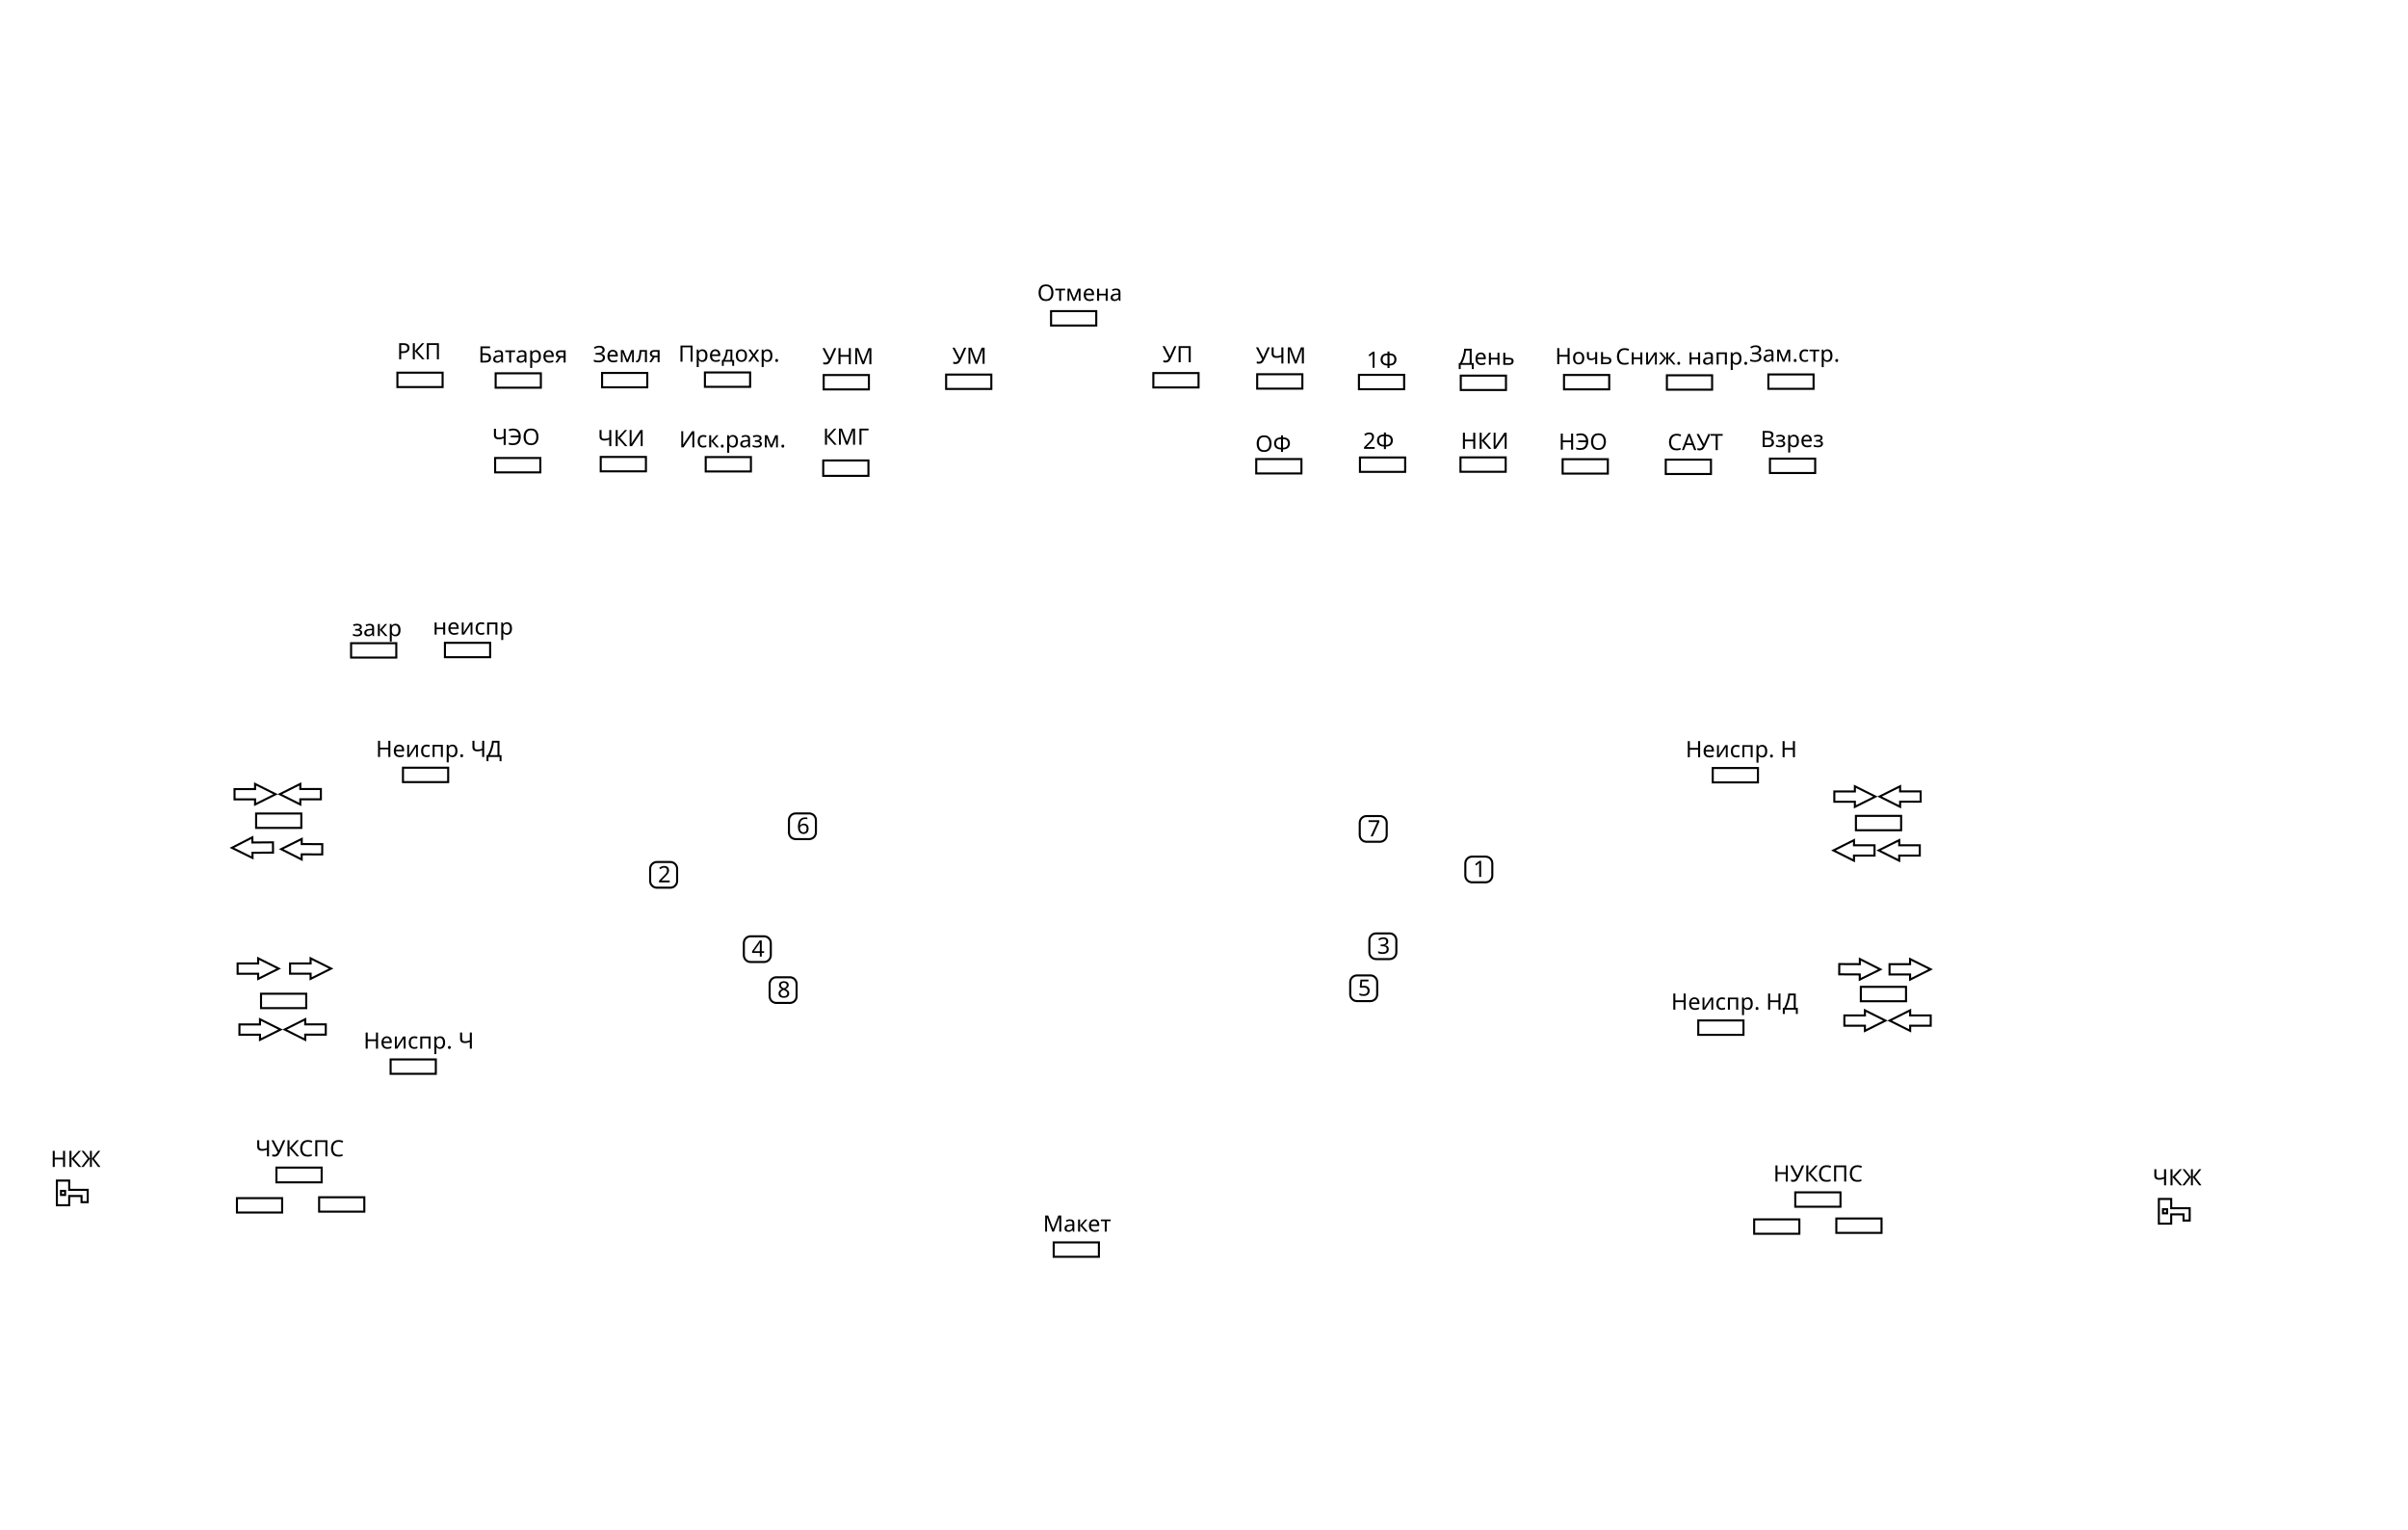
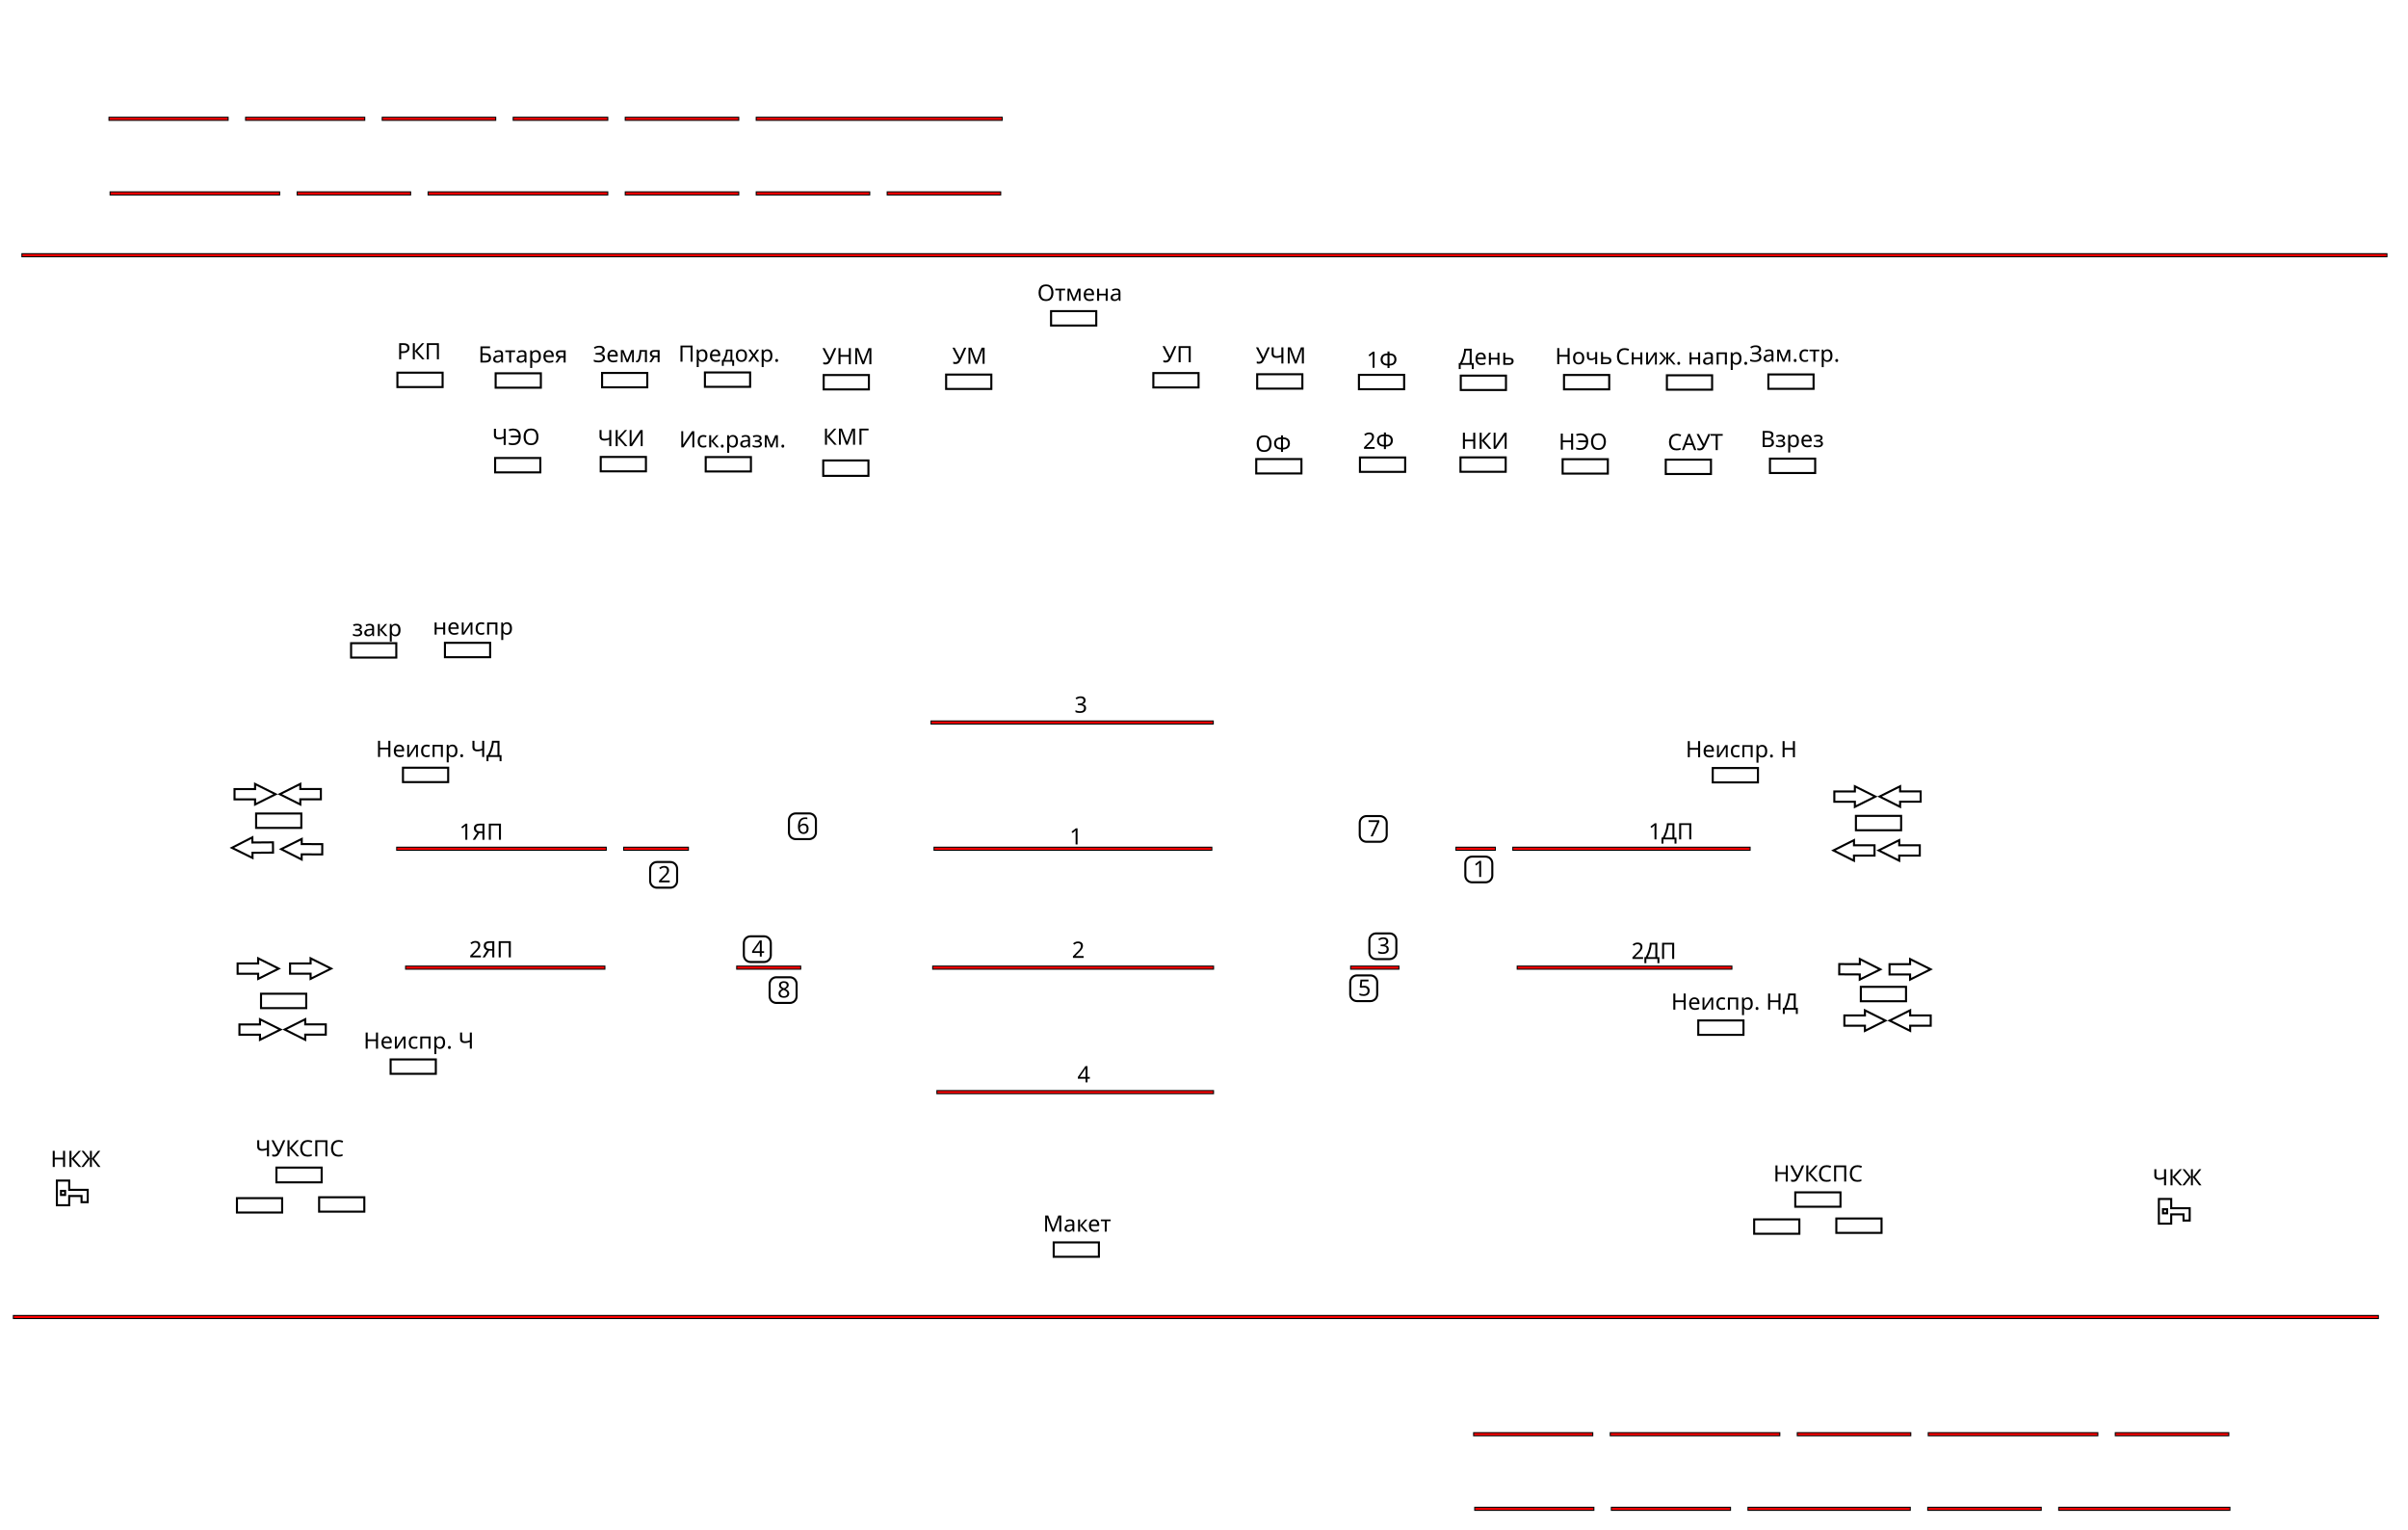
<svg xmlns="http://www.w3.org/2000/svg" font-family="Segoe UI" viewBox="0 0 2344.167 1488.388">
  <g class="main-panel" fill-opacity="0" data-first-color="0">
    <g data-object-hint="Shape=Rectangle,DrawBorder=True" data-object-type="StandardLibrary.Lamp" data-state="-1" data-object-id="64584">
      <rect class="fill-indicator" x="586.121" y="362.94" width="44" height="14" fill="rgba(255,255,255,0)" stroke="#000" stroke-width="2" />
      <text x="577.191" y="352.456" font-size="22" text-anchor="start" fill="#000" fill-opacity="1" stroke-width="0">Земля</text>
    </g>
    <g data-object-hint="Shape=Rectangle,DrawBorder=True" data-object-type="StandardLibrary.Lamp" data-state="-1" data-object-id="64588">
      <rect class="fill-indicator" x="686.232" y="362.473" width="44" height="14" fill="rgba(255,255,255,0)" stroke="#000" stroke-width="2" />
      <text x="660.302" y="351.989" font-size="22" text-anchor="start" fill="#000" fill-opacity="1" stroke-width="0">Предохр.</text>
    </g>
    <g data-object-hint="Shape=Rectangle,DrawBorder=True" data-object-type="StandardLibrary.Lamp" data-state="-1" data-object-id="64611">
      <rect class="fill-indicator" x="1023.2" y="302.805" width="44" height="14" fill="rgba(255,255,255,0)" stroke="#000" stroke-width="2" />
      <text x="1009.699" y="292.749" font-size="22" text-anchor="start" fill="#000" fill-opacity="1" stroke-width="0">Отмена</text>
    </g>
    <g data-object-hint="Shape=Rectangle,DrawBorder=True" data-object-type="StandardLibrary.Lamp" data-state="-1" data-object-id="64614">
      <rect class="fill-indicator" x="386.871" y="362.695" width="44" height="14" fill="rgba(255,255,255,0)" stroke="#000" stroke-width="2" />
      <text x="386.441" y="349.711" font-size="22" text-anchor="start" fill="#000" fill-opacity="1" stroke-width="0">РКП</text>
    </g>
    <g data-object-hint="Shape=Rectangle,DrawBorder=True" data-object-type="StandardLibrary.Lamp" data-state="-1" data-object-id="64586">
      <rect class="fill-indicator" x="687.01" y="444.84" width="44" height="14" fill="rgba(255,255,255,0)" stroke="#000" stroke-width="2" />
      <text x="661.08" y="435.356" font-size="22" text-anchor="start" fill="#000" fill-opacity="1" stroke-width="0">Иск.разм.</text>
    </g>
    <g data-object-hint="Shape=Rectangle,DrawBorder=True" data-object-type="StandardLibrary.Lamp" data-state="-1" data-object-id="64589">
      <rect class="fill-indicator" x="482.51" y="363.306" width="44" height="14" fill="rgba(255,255,255,0)" stroke="#000" stroke-width="2" />
      <text x="465.58" y="352.822" font-size="22" text-anchor="start" fill="#000" fill-opacity="1" stroke-width="0">Батарея</text>
    </g>
    <g data-object-hint="Shape=Rectangle,DrawBorder=True" data-object-type="StandardLibrary.Lamp" data-state="-1" data-object-id="64585">
      <rect class="fill-indicator" x="1721.495" y="364.406" width="44" height="14" fill="rgba(255,255,255,0)" stroke="#000" stroke-width="2" />
      <text x="1702.946" y="352.018" font-size="22" text-anchor="start" fill="#000" fill-opacity="1" stroke-width="0">Зам.стр.</text>
    </g>
    <g data-object-hint="Shape=Rectangle,DrawBorder=True" data-object-type="StandardLibrary.Lamp" data-state="-1" data-object-id="64581">
      <rect class="fill-indicator" x="1723.05" y="446.345" width="44" height="14" fill="rgba(255,255,255,0)" stroke="#000" stroke-width="2" />
      <text x="1713.834" y="435.099" font-size="22" text-anchor="start" fill="#000" fill-opacity="1" stroke-width="0">Взрез</text>
    </g>
    <g data-object-hint="Shape=Rectangle,DrawBorder=True" data-object-type="StandardLibrary.Lamp" data-state="-1" data-object-id="64610">
      <rect class="fill-indicator" x="1521.217" y="446.906" width="44" height="14" fill="rgba(255,255,255,0)" stroke="#000" stroke-width="2" />
      <text x="1517.275" y="437.672" font-size="22" text-anchor="start" fill="#000" fill-opacity="1" stroke-width="0">НЭО</text>
    </g>
    <g data-object-hint="Shape=Rectangle,DrawBorder=True" data-object-type="StandardLibrary.Lamp" data-state="-1" data-object-id="64606">
      <rect class="fill-indicator" x="1421.772" y="445.134" width="44" height="14" fill="rgba(255,255,255,0)" stroke="#000" stroke-width="2" />
      <text x="1422.009" y="436.817" font-size="22" text-anchor="start" fill="#000" fill-opacity="1" stroke-width="0">НКИ</text>
    </g>
    <g data-object-hint="Shape=Rectangle,DrawBorder=True" data-object-type="StandardLibrary.Lamp" data-state="-1" data-object-id="64582">
      <rect class="fill-indicator" x="1422.05" y="365.562" width="44" height="14" fill="rgba(255,255,255,0)" stroke="#000" stroke-width="2" />
      <text x="1419.953" y="355.078" font-size="22" text-anchor="start" fill="#000" fill-opacity="1" stroke-width="0">День</text>
    </g>
    <g data-object-hint="Shape=Rectangle,DrawBorder=True" data-object-type="StandardLibrary.Lamp" data-state="-1" data-object-id="64607">
      <rect class="fill-indicator" x="1522.55" y="364.929" width="44" height="14" fill="rgba(255,255,255,0)" stroke="#000" stroke-width="2" />
      <text x="1513.842" y="354.445" font-size="22" text-anchor="start" fill="#000" fill-opacity="1" stroke-width="0">Ночь</text>
    </g>
    <g data-object-hint="Shape=Rectangle,DrawBorder=True" data-object-type="StandardLibrary.Lamp" data-state="-1" data-object-id="64583">
      <rect class="fill-indicator" x="1622.717" y="365.24" width="44" height="14" fill="rgba(255,255,255,0)" stroke="#000" stroke-width="2" />
      <text x="1572.731" y="354.756" font-size="22" text-anchor="start" fill="#000" fill-opacity="1" stroke-width="0">Сниж. напр.</text>
    </g>
    <g data-object-hint="Shape=Rectangle,DrawBorder=True" data-object-type="StandardLibrary.Lamp" data-state="-1" data-object-id="64554">
      <rect class="fill-indicator" x="1322.911" y="364.795" width="44" height="14" fill="rgba(255,255,255,0)" stroke="#000" stroke-width="2" />
      <text x="1330.291" y="357.954" font-size="22" text-anchor="start" fill="#000" fill-opacity="1" stroke-width="0">1Ф</text>
    </g>
    <g data-object-hint="Shape=Rectangle,DrawBorder=True" data-object-type="StandardLibrary.Lamp" data-state="-1" data-object-id="64567">
      <rect class="fill-indicator" x="1323.911" y="445.217" width="44" height="14" fill="rgba(255,255,255,0)" stroke="#000" stroke-width="2" />
      <text x="1326.791" y="436.829" font-size="22" text-anchor="start" fill="#000" fill-opacity="1" stroke-width="0">2Ф</text>
    </g>
    <g data-object-hint="Shape=Rectangle,DrawBorder=True" data-object-type="StandardLibrary.Lamp" data-state="-1" data-object-id="64616">
      <rect class="fill-indicator" x="921.05" y="364.54" width="44" height="14" fill="rgba(255,255,255,0)" stroke="#000" stroke-width="2" />
      <text x="926.954" y="354.056" font-size="22" text-anchor="start" fill="#000" fill-opacity="1" stroke-width="0">УМ</text>
    </g>
    <g data-object-hint="Shape=Rectangle,DrawBorder=True" data-object-type="StandardLibrary.Lamp" data-state="-1" data-object-id="64618">
      <rect class="fill-indicator" x="1122.772" y="363.073" width="44" height="14" fill="rgba(255,255,255,0)" stroke="#000" stroke-width="2" />
      <text x="1131.509" y="352.589" font-size="22" text-anchor="start" fill="#000" fill-opacity="1" stroke-width="0">УП</text>
    </g>
    <g data-object-hint="Shape=Rectangle,DrawBorder=True" data-object-type="StandardLibrary.Lamp" data-state="-1" data-object-id="64635">
      <rect class="fill-indicator" x="482.01" y="445.729" width="44" height="14" fill="rgba(255,255,255,0)" stroke="#000" stroke-width="2" />
      <text x="479.08" y="432.995" font-size="22" text-anchor="start" fill="#000" fill-opacity="1" stroke-width="0">ЧЭО</text>
    </g>
    <g data-object-hint="Shape=Rectangle,DrawBorder=True" data-object-type="StandardLibrary.Lamp" data-state="-1" data-object-id="64632">
      <rect class="fill-indicator" x="584.805" y="444.706" width="44" height="14" fill="rgba(255,255,255,0)" stroke="#000" stroke-width="2" />
      <text x="581.875" y="434.222" font-size="22" text-anchor="start" fill="#000" fill-opacity="1" stroke-width="0">ЧКИ</text>
    </g>
    <g data-object-hint="Shape=Rectangle,DrawBorder=True" data-object-type="StandardLibrary.Lamp" data-state="-1" data-object-id="64615">
      <rect class="fill-indicator" x="1621.606" y="447.306" width="44" height="14" fill="rgba(255,255,255,0)" stroke="#000" stroke-width="2" />
      <text x="1623.398" y="438.072" font-size="22" text-anchor="start" fill="#000" fill-opacity="1" stroke-width="0">САУТ</text>
    </g>
    <g data-object-hint="Shape=Rectangle,DrawBorder=True" data-object-type="StandardLibrary.Lamp" data-state="-1" data-object-id="64612">
      <rect class="fill-indicator" x="1222.939" y="446.773" width="44" height="14" fill="rgba(255,255,255,0)" stroke="#000" stroke-width="2" />
      <text x="1222.009" y="439.622" font-size="22" text-anchor="start" fill="#000" fill-opacity="1" stroke-width="0">ОФ</text>
    </g>
    <g data-object-hint="Shape=Rectangle,DrawBorder=True" data-object-type="StandardLibrary.Lamp" data-state="-1" data-object-id="64617">
      <rect class="fill-indicator" x="801.851" y="364.984" width="44" height="14" fill="rgba(255,255,255,0)" stroke="#000" stroke-width="2" />
      <text x="800.421" y="354.5" font-size="22" text-anchor="start" fill="#000" fill-opacity="1" stroke-width="0">УНМ</text>
    </g>
    <g data-object-hint="Shape=Rectangle,DrawBorder=True" data-object-type="StandardLibrary.Lamp" data-state="-1" data-object-id="72220">
      <rect class="fill-indicator" x="801.406" y="448.108" width="44" height="15" fill="rgba(255,255,255,0)" stroke="#000" stroke-width="2" />
      <text x="800.976" y="432.811" font-size="22" text-anchor="start" fill="#000" fill-opacity="1" stroke-width="0">КМГ</text>
    </g>
+     <g data-object-type="StandardLibrary.RailUnitEx" data-state="-1" data-object-id="64559">
+       <g stroke="#000" stroke-width="0">
+         <line x1="385.667" y1="826" x2="590.667" y2="826" stroke="#000" stroke-width="4" />
+         <line x1="386.667" y1="826" x2="589.667" y2="826" stroke="red" stroke-width="2" />
+       </g>
+       <text x="447.1" y="817.294" font-size="22" text-anchor="start" fill="#000" fill-opacity="1" stroke-width="0">1ЯП</text>
+     </g>
+     <g data-object-type="StandardLibrary.RailUnitEx" data-state="-1" data-object-id="64572">
+       <g stroke="#000" stroke-width="0">
+         <line x1="394.355" y1="941.722" x2="589.355" y2="941.722" stroke="#000" stroke-width="4" />
+         <line x1="395.355" y1="941.722" x2="588.355" y2="941.722" stroke="red" stroke-width="2" />
+       </g>
+       <text x="456.698" y="931.702" font-size="22" text-anchor="start" fill="#000" fill-opacity="1" stroke-width="0">2ЯП</text>
+     </g>
    <g data-object-hint="Shape=RoundRectangle,DrawBorder=True" data-object-type="StandardLibrary.Lamp" data-state="-1" data-object-id="64560">
      <rect class="fill-indicator" x="632.917" y="838.929" width="26.25" height="25" rx="6.562" ry="6.562" fill="rgba(255,255,255,0)" stroke="#000" stroke-width="2" />
      <text x="640.487" y="858.695" font-size="22" text-anchor="start" fill="#000" fill-opacity="1" stroke-width="0">2</text>
    </g>
    <g data-object-hint="Shape=RoundRectangle,DrawBorder=True" data-object-type="StandardLibrary.Lamp" data-state="-1" data-object-id="64560">
      <rect class="fill-indicator" x="724.124" y="911.226" width="26.25" height="25" rx="6.562" ry="6.562" fill="rgba(255,255,255,0)" stroke="#000" stroke-width="2" />
      <text x="731.694" y="930.992" font-size="22" text-anchor="start" fill="#000" fill-opacity="1" stroke-width="0">4</text>
    </g>
+     <g data-object-type="StandardLibrary.RailUnitEx" data-state="-1" data-object-id="64575">
+       <g stroke="#000" stroke-width="0">
+         <line x1="905.848" y1="703.141" x2="1181.6" y2="703.141" stroke="#000" stroke-width="4" />
+         <line x1="906.848" y1="703.141" x2="1180.6" y2="703.141" stroke="red" stroke-width="2" />
+       </g>
+       <text x="1045.961" y="693.621" font-size="22" text-anchor="start" fill="#000" fill-opacity="1" stroke-width="0">3</text>
+     </g>
+     <g data-object-type="StandardLibrary.RailUnitEx" data-state="-1" data-object-id="64553">
+       <g stroke="#000" stroke-width="0">
+         <line x1="908.778" y1="826" x2="1180.199" y2="826" stroke="#000" stroke-width="4" />
+         <line x1="909.778" y1="826" x2="1179.199" y2="826" stroke="red" stroke-width="2" />
+       </g>
+       <text x="1041.169" y="821.837" font-size="22" text-anchor="start" fill="#000" fill-opacity="1" stroke-width="0">1</text>
+     </g>
+     <g data-object-type="StandardLibrary.RailUnitEx" data-state="-1" data-object-id="64566">
+       <g stroke="#000" stroke-width="0">
+         <line x1="907.466" y1="941.722" x2="1181.887" y2="941.722" stroke="#000" stroke-width="4" />
+         <line x1="908.466" y1="941.722" x2="1180.887" y2="941.722" stroke="red" stroke-width="2" />
+       </g>
+       <text x="1043.429" y="932.202" font-size="22" text-anchor="start" fill="#000" fill-opacity="1" stroke-width="0">2</text>
+     </g>
+     <g data-object-type="StandardLibrary.RailUnitEx" data-state="-1" data-object-id="64576">
+       <g stroke="#000" stroke-width="0">
+         <line x1="911.565" y1="1062.876" x2="1181.851" y2="1062.876" stroke="#000" stroke-width="4" />
+         <line x1="912.565" y1="1062.876" x2="1180.851" y2="1062.876" stroke="red" stroke-width="2" />
+       </g>
+       <text x="1048.814" y="1053.356" font-size="22" text-anchor="start" fill="#000" fill-opacity="1" stroke-width="0">4</text>
+     </g>
    <g data-object-hint="Shape=RoundRectangle,DrawBorder=True" data-object-type="StandardLibrary.Lamp" data-state="-1" data-object-id="64578">
      <rect class="fill-indicator" x="768.028" y="791.636" width="26.25" height="25" rx="6.562" ry="6.562" fill="rgba(255,255,255,0)" stroke="#000" stroke-width="2" />
      <text x="775.598" y="811.402" font-size="22" text-anchor="start" fill="#000" fill-opacity="1" stroke-width="0">6</text>
    </g>
    <g data-object-hint="Shape=RoundRectangle,DrawBorder=True" data-object-type="StandardLibrary.Lamp" data-state="-1" data-object-id="64580">
      <rect class="fill-indicator" x="749.235" y="951.077" width="26.25" height="25" rx="6.562" ry="6.562" fill="rgba(255,255,255,0)" stroke="#000" stroke-width="2" />
      <text x="756.805" y="970.843" font-size="22" text-anchor="start" fill="#000" fill-opacity="1" stroke-width="0">8</text>
    </g>
+     <g data-object-type="StandardLibrary.RailUnitEx" data-state="-1" data-object-id="64548">
+       <g stroke="#000" stroke-width="0">
+         <line x1="1472.221" y1="826" x2="1704.221" y2="826" stroke="#000" stroke-width="4" />
+         <line x1="1473.221" y1="826" x2="1703.221" y2="826" stroke="red" stroke-width="2" />
+       </g>
+       <text x="1604.725" y="816.89" font-size="22" text-anchor="start" fill="#000" fill-opacity="1" stroke-width="0">1ДП</text>
+     </g>
+     <g data-object-type="StandardLibrary.RailUnitEx" data-state="-1" data-object-id="64561">
+       <g stroke="#000" stroke-width="0">
+         <line x1="1476.481" y1="941.722" x2="1686.481" y2="941.722" stroke="#000" stroke-width="4" />
+         <line x1="1477.481" y1="941.722" x2="1685.481" y2="941.722" stroke="red" stroke-width="2" />
+       </g>
+       <text x="1588.096" y="933.217" font-size="22" text-anchor="start" fill="#000" fill-opacity="1" stroke-width="0">2ДП</text>
+     </g>
    <g data-object-hint="Shape=RoundRectangle,DrawBorder=True" data-object-type="StandardLibrary.Lamp" data-state="-1" data-object-id="64579">
      <rect class="fill-indicator" x="1323.706" y="794.222" width="26.25" height="25" rx="6.562" ry="6.562" fill="rgba(255,255,255,0)" stroke="#000" stroke-width="2" />
      <text x="1331.276" y="813.988" font-size="22" text-anchor="start" fill="#000" fill-opacity="1" stroke-width="0">7</text>
    </g>
    <g data-object-hint="Shape=RoundRectangle,DrawBorder=True" data-object-type="StandardLibrary.Lamp" data-state="-1" data-object-id="64547">
      <rect class="fill-indicator" x="1333.073" y="908.393" width="26.25" height="25" rx="6.562" ry="6.562" fill="rgba(255,255,255,0)" stroke="#000" stroke-width="2" />
      <text x="1340.643" y="928.159" font-size="22" text-anchor="start" fill="#000" fill-opacity="1" stroke-width="0">3</text>
    </g>
    <g data-object-hint="Shape=RoundRectangle,DrawBorder=True" data-object-type="StandardLibrary.Lamp" data-state="-1" data-object-id="64547">
      <rect class="fill-indicator" x="1426.492" y="833.679" width="26.25" height="25" rx="6.562" ry="6.562" fill="rgba(255,255,255,0)" stroke="#000" stroke-width="2" />
      <text x="1434.062" y="853.445" font-size="22" text-anchor="start" fill="#000" fill-opacity="1" stroke-width="0">1</text>
    </g>
    <g data-object-hint="Shape=RoundRectangle,DrawBorder=True" data-object-type="StandardLibrary.Lamp" data-state="-1" data-object-id="64577">
      <rect class="fill-indicator" x="1314.43" y="949.279" width="26.25" height="25" rx="6.562" ry="6.562" fill="rgba(255,255,255,0)" stroke="#000" stroke-width="2" />
      <text x="1322" y="969.045" font-size="22" text-anchor="start" fill="#000" fill-opacity="1" stroke-width="0">5</text>
    </g>
    <g data-object-hint="Shape=ArrowLeft,DrawBorder=True" data-object-type="StandardLibrary.Lamp" data-state="-1" data-object-id="64550">
      <polygon class="fill-indicator" fill="rgba(255,255,255,0)" stroke="#000" stroke-width="2" points="272.358,772.914 292.358,762.914 292.358,767.914 312.358,767.914 312.358,777.914 292.358,777.914 292.358,782.914" />
    </g>
    <g data-object-hint="Shape=ArrowRight,DrawBorder=True" data-object-type="StandardLibrary.Lamp" data-state="-1" data-object-id="64557">
      <polygon class="fill-indicator" fill="rgba(255,255,255,0)" stroke="#000" stroke-width="2" points="268.313,772.941 248.313,762.941 248.313,767.941 228.313,767.941 228.313,777.941 248.313,777.941 248.313,782.941" />
    </g>
    <g data-object-hint="Shape=Rectangle,DrawBorder=True" data-object-type="StandardLibrary.Lamp" data-state="-1" data-object-id="64555">
      <rect class="fill-indicator" x="249.333" y="791.719" width="44" height="14" fill="rgba(255,255,255,0)" stroke="#000" stroke-width="2" />
    </g>
    <g data-object-hint="Shape=ArrowLeft,DrawBorder=True" data-object-type="StandardLibrary.Lamp" data-state="-1" data-object-id="64623">
      <polygon class="fill-indicator" transform="rotate(-179.7281 1810.495,943.332)" fill="rgba(255,255,255,0)" stroke="#000" stroke-width="2" points="1790.495,943.332 1810.495,933.332 1810.495,938.332 1830.495,938.332 1830.495,948.332 1810.495,948.332 1810.495,953.332" />
    </g>
    <g data-object-hint="Shape=ArrowRight,DrawBorder=True" data-object-type="StandardLibrary.Lamp" data-state="-1" data-object-id="64626">
      <polygon class="fill-indicator" transform="rotate(-.0628055 1859.449,943.359)" fill="rgba(255,255,255,0)" stroke="#000" stroke-width="2" points="1879.449,943.359 1859.449,933.359 1859.449,938.359 1839.449,938.359 1839.449,948.359 1859.449,948.359 1859.449,953.359" />
    </g>
    <g data-object-hint="Shape=ArrowLeft,DrawBorder=True" data-object-type="StandardLibrary.Lamp" data-state="-1" data-object-id="64563">
      <polygon class="fill-indicator" fill="rgba(255,255,255,0)" stroke="#000" stroke-width="2" points="277.137,1001.947 297.137,991.947 297.137,996.947 317.137,996.947 317.137,1006.947 297.137,1006.947 297.137,1011.947" />
    </g>
    <g data-object-hint="Shape=ArrowRight,DrawBorder=True" data-object-type="StandardLibrary.Lamp" data-state="-1" data-object-id="64570">
      <polygon class="fill-indicator" fill="rgba(255,255,255,0)" stroke="#000" stroke-width="2" points="273.092,1001.975 253.092,991.975 253.092,996.975 233.092,996.975 233.092,1006.975 253.092,1006.975 253.092,1011.975" />
    </g>
    <g data-object-hint="Shape=Rectangle,DrawBorder=True" data-object-type="StandardLibrary.Lamp" data-state="-1" data-object-id="64568">
      <rect class="fill-indicator" x="254.113" y="967.116" width="44" height="14" fill="rgba(255,255,255,0)" stroke="#000" stroke-width="2" />
    </g>
    <g data-object-hint="Shape=ArrowLeft,DrawBorder=True" data-object-type="StandardLibrary.Lamp" data-state="-1" data-object-id="64622">
      <polygon class="fill-indicator" transform="rotate(-180 302.3647,942.638)" fill="rgba(255,255,255,0)" stroke="#000" stroke-width="2" points="282.365,942.638 302.365,932.638 302.365,937.638 322.365,937.638 322.365,947.638 302.365,947.638 302.365,952.638" />
    </g>
    <g data-object-hint="Shape=ArrowRight,DrawBorder=True" data-object-type="StandardLibrary.Lamp" data-state="-1" data-object-id="64625">
      <polygon class="fill-indicator" fill="rgba(255,255,255,0)" stroke="#000" stroke-width="2" points="271.319,942.666 251.319,932.666 251.319,937.666 231.319,937.666 231.319,947.666 251.319,947.666 251.319,952.666" />
    </g>
    <g data-object-hint="Shape=ArrowLeft,DrawBorder=True" data-object-type="StandardLibrary.Lamp" data-state="-1" data-object-id="64551">
      <polygon class="fill-indicator" fill="rgba(255,255,255,0)" stroke="#000" stroke-width="2" points="1829.746,775.209 1849.746,765.209 1849.746,770.209 1869.746,770.209 1869.746,780.209 1849.746,780.209 1849.746,785.209" />
    </g>
    <g data-object-hint="Shape=ArrowRight,DrawBorder=True" data-object-type="StandardLibrary.Lamp" data-state="-1" data-object-id="64556">
      <polygon class="fill-indicator" fill="rgba(255,255,255,0)" stroke="#000" stroke-width="2" points="1825.701,775.236 1805.701,765.236 1805.701,770.236 1785.701,770.236 1785.701,780.236 1805.701,780.236 1805.701,785.236" />
    </g>
    <g data-object-hint="Shape=Rectangle,DrawBorder=True" data-object-type="StandardLibrary.Lamp" data-state="-1" data-object-id="64549">
      <rect class="fill-indicator" x="1806.722" y="794.013" width="44" height="14" fill="rgba(255,255,255,0)" stroke="#000" stroke-width="2" />
    </g>
    <g data-object-hint="Shape=ArrowLeft,DrawBorder=True" data-object-type="StandardLibrary.Lamp" data-state="-1" data-object-id="64599">
      <polygon class="fill-indicator" fill="rgba(255,255,255,0)" stroke="#000" stroke-width="2" points="1828.883,827.627 1848.883,817.627 1848.883,822.627 1868.883,822.627 1868.883,832.627 1848.883,832.627 1848.883,837.627" />
    </g>
    <g data-object-hint="Shape=ArrowRight,DrawBorder=True" data-object-type="StandardLibrary.Lamp" data-state="-1" data-object-id="64596">
      <polygon class="fill-indicator" transform="rotate(-180 1804.837,827.654)" fill="rgba(255,255,255,0)" stroke="#000" stroke-width="2" points="1824.837,827.654 1804.837,817.654 1804.837,822.654 1784.837,822.654 1784.837,832.654 1804.837,832.654 1804.837,837.654" />
    </g>
    <g data-object-hint="Shape=ArrowLeft,DrawBorder=True" data-object-type="StandardLibrary.Lamp" data-state="-1" data-object-id="64564">
      <polygon class="fill-indicator" fill="rgba(255,255,255,0)" stroke="#000" stroke-width="2" points="1839.526,993.242 1859.526,983.242 1859.526,988.242 1879.526,988.242 1879.526,998.242 1859.526,998.242 1859.526,1003.242" />
    </g>
    <g data-object-hint="Shape=ArrowRight,DrawBorder=True" data-object-type="StandardLibrary.Lamp" data-state="-1" data-object-id="64569">
      <polygon class="fill-indicator" fill="rgba(255,255,255,0)" stroke="#000" stroke-width="2" points="1835.48,993.269 1815.48,983.269 1815.48,988.269 1795.48,988.269 1795.48,998.269 1815.48,998.269 1815.48,1003.269" />
    </g>
    <g data-object-hint="Shape=Rectangle,DrawBorder=True" data-object-type="StandardLibrary.Lamp" data-state="-1" data-object-id="64562">
      <rect class="fill-indicator" x="1811.501" y="960.41" width="44" height="14" fill="rgba(255,255,255,0)" stroke="#000" stroke-width="2" />
    </g>
    <g data-object-hint="Shape=ArrowLeft,DrawBorder=True" data-object-type="StandardLibrary.Lamp" data-state="-1" data-object-id="64600">
      <polygon class="fill-indicator" transform="rotate(-.459099 245.7529,824.933)" fill="rgba(255,255,255,0)" stroke="#000" stroke-width="2" points="225.753,824.933 245.753,814.933 245.753,819.933 265.753,819.933 265.753,829.933 245.753,829.933 245.753,834.933" />
    </g>
    <g data-object-hint="Shape=ArrowRight,DrawBorder=True" data-object-type="StandardLibrary.Lamp" data-state="-1" data-object-id="64597">
      <polygon class="fill-indicator" transform="rotate(-179.8143 293.7074,826.46)" fill="rgba(255,255,255,0)" stroke="#000" stroke-width="2" points="313.707,826.46 293.707,816.46 293.707,821.46 273.707,821.46 273.707,831.46 293.707,831.46 293.707,836.46" />
    </g>
    <g data-object-hint="Shape=Rectangle,DrawBorder=True" data-object-type="StandardLibrary.Lamp" data-state="-1" data-object-id="64630">
      <rect class="fill-indicator" x="392.288" y="747.147" width="44" height="14" fill="rgba(255,255,255,0)" stroke="#000" stroke-width="2" />
      <text x="365.858" y="736.663" font-size="22" text-anchor="start" fill="#000" fill-opacity="1" stroke-width="0">Неиспр. ЧД</text>
    </g>
    <g data-object-hint="Shape=Rectangle,DrawBorder=True" data-object-type="StandardLibrary.Lamp" data-state="-1" data-object-id="64633">
      <rect class="fill-indicator" x="380.268" y="1031.045" width="44" height="14" fill="rgba(255,255,255,0)" stroke="#000" stroke-width="2" />
      <text x="353.838" y="1020.561" font-size="22" text-anchor="start" fill="#000" fill-opacity="1" stroke-width="0">Неиспр. Ч</text>
    </g>
    <g data-object-hint="Shape=Rectangle,DrawBorder=True" data-object-type="StandardLibrary.Lamp" data-state="-1" data-object-id="64608">
      <rect class="fill-indicator" x="1667.343" y="747.442" width="44" height="14" fill="rgba(255,255,255,0)" stroke="#000" stroke-width="2" />
      <text x="1640.913" y="736.958" font-size="22" text-anchor="start" fill="#000" fill-opacity="1" stroke-width="0">Неиспр. Н</text>
    </g>
    <g data-object-hint="Shape=Rectangle,DrawBorder=True" data-object-type="StandardLibrary.Lamp" data-state="-1" data-object-id="64604">
      <rect class="fill-indicator" x="1653.259" y="993.118" width="44" height="14" fill="rgba(255,255,255,0)" stroke="#000" stroke-width="2" />
      <text x="1626.829" y="982.634" font-size="22" text-anchor="start" fill="#000" fill-opacity="1" stroke-width="0">Неиспр. НД</text>
    </g>
    <g data-object-hint="Shape=Rectangle,DrawBorder=True" data-object-type="StandardLibrary.Lamp" data-state="-1" data-object-id="64609">
      <rect class="fill-indicator" x="1747.689" y="1160.409" width="44" height="14" fill="rgba(255,255,255,0)" stroke="#000" stroke-width="2" />
      <text x="1726.259" y="1149.925" font-size="22" text-anchor="start" fill="#000" fill-opacity="1" stroke-width="0">НУКСПС</text>
    </g>
    <g data-object-hint="Shape=KeyBarrel,DrawBorder=True" data-object-type="StandardLibrary.Lamp" data-state="-1" data-object-id="64631">
      <g class="fill-indicator" stroke-width="2">
        <path fill-rule="evenodd" stroke="#000" d="M2101.639,1166.842H2113.639V1175.842H2131.639V1187.842H2125.639V1181.842H2113.639V1190.842H2101.639V1166.842zM2105.639,1176.842H2109.639V1180.842H2105.639V1176.842z" />
      </g>
      <text x="2095.459" y="1153.608" font-size="22" text-anchor="start" fill="#000" fill-opacity="1" stroke-width="0">ЧКЖ</text>
    </g>
    <g data-object-hint="Shape=Rectangle,DrawBorder=True" data-object-type="StandardLibrary.Lamp" data-state="-1" data-object-id="64634">
      <rect class="fill-indicator" x="269.112" y="1136.317" width="44" height="14.357" fill="rgba(255,255,255,0)" stroke="#000" stroke-width="2" />
      <text x="248.647" y="1125.405" font-size="22" text-anchor="start" fill="#000" fill-opacity="1" stroke-width="0">ЧУКСПС</text>
    </g>
    <g data-object-hint="Shape=KeyBarrel,DrawBorder=True" data-object-type="StandardLibrary.Lamp" data-state="-1" data-object-id="64605">
      <g class="fill-indicator" stroke-width="2">
        <path fill-rule="evenodd" stroke="#000" d="M55.371,1148.959H67.371V1157.959H85.371V1169.959H79.371V1163.959H67.371V1172.959H55.371V1148.959zM59.371,1158.959H63.371V1162.959H59.371V1158.959z" />
      </g>
      <text x="49.191" y="1135.725" font-size="22" text-anchor="start" fill="#000" fill-opacity="1" stroke-width="0">НКЖ</text>
    </g>
    <g data-object-hint="Shape=Rectangle,DrawBorder=True" data-object-type="StandardLibrary.Lamp" data-state="-1" data-object-id="64613">
      <rect class="fill-indicator" x="1025.763" y="1209.122" width="44" height="14" fill="rgba(255,255,255,0)" stroke="#000" stroke-width="2" />
      <text x="1015.333" y="1198.638" font-size="22" text-anchor="start" fill="#000" fill-opacity="1" stroke-width="0">Макет</text>
    </g>
    <g data-object-hint="Shape=Rectangle,DrawBorder=True" data-object-type="StandardLibrary.Lamp" data-state="-1" data-object-id="64558">
      <rect class="fill-indicator" x="230.667" y="1166.053" width="44" height="14" fill="rgba(255,255,255,0)" stroke="#000" stroke-width="2" />
    </g>
    <g data-object-hint="Shape=Rectangle,DrawBorder=True" data-object-type="StandardLibrary.Lamp" data-state="-1" data-object-id="64571">
      <rect class="fill-indicator" x="310.663" y="1165.189" width="44" height="14" fill="rgba(255,255,255,0)" stroke="#000" stroke-width="2" />
    </g>
    <g data-object-hint="Shape=Rectangle,DrawBorder=True" data-object-type="StandardLibrary.Lamp" data-state="-1" data-object-id="64552">
      <rect class="fill-indicator" x="1707.662" y="1186.717" width="44" height="14" fill="rgba(255,255,255,0)" stroke="#000" stroke-width="2" />
    </g>
    <g data-object-hint="Shape=Rectangle,DrawBorder=True" data-object-type="StandardLibrary.Lamp" data-state="-1" data-object-id="64565">
      <rect class="fill-indicator" x="1787.658" y="1185.853" width="44" height="14" fill="rgba(255,255,255,0)" stroke="#000" stroke-width="2" />
    </g>
+     <g data-object-type="StandardLibrary.RailUnitEx" data-state="-2">
+       <g stroke="#000" stroke-width="0">
+         <line x1="12.5" y1="1281.722" x2="2315.833" y2="1281.722" stroke="#000" stroke-width="4" />
+         <line x1="13.5" y1="1281.722" x2="2314.833" y2="1281.722" stroke="red" stroke-width="2" />
+       </g>
+     </g>
+     <g data-object-type="StandardLibrary.RailUnitEx" data-state="-2">
+       <g stroke="#000" stroke-width="0">
+         <line x1="20.833" y1="248.389" x2="2324.167" y2="248.389" stroke="#000" stroke-width="4" />
+         <line x1="21.833" y1="248.389" x2="2323.167" y2="248.389" stroke="red" stroke-width="2" />
+       </g>
+     </g>
    <g data-object-hint="Shape=Rectangle,DrawBorder=True" data-object-type="StandardLibrary.Lamp" data-state="-1" data-object-id="64574">
      <rect class="fill-indicator" x="341.788" y="625.963" width="44" height="14" fill="rgba(255,255,255,0)" stroke="#000" stroke-width="2" />
      <text x="342.83" y="619.062" font-size="22" text-anchor="start" fill="#000" fill-opacity="1" stroke-width="0">закр</text>
    </g>
    <g data-object-hint="Shape=Rectangle,DrawBorder=True" data-object-type="StandardLibrary.Lamp" data-state="-1" data-object-id="64573">
      <rect class="fill-indicator" x="433.143" y="625.603" width="44" height="14" fill="rgba(255,255,255,0)" stroke="#000" stroke-width="2" />
      <text x="421.236" y="617.591" font-size="22" text-anchor="start" fill="#000" fill-opacity="1" stroke-width="0">неиспр</text>
    </g>
+     <g data-object-type="StandardLibrary.RailUnitEx" data-state="-1" data-object-id="64638">
+       <g stroke="#000" stroke-width="0">
+         <line x1="606.667" y1="826" x2="670.667" y2="826" stroke="#000" stroke-width="4" />
+         <line x1="607.667" y1="826" x2="669.667" y2="826" stroke="red" stroke-width="2" />
+       </g>
+     </g>
+     <g data-object-type="StandardLibrary.RailUnitEx" data-state="-1" data-object-id="64641">
+       <g stroke="#000" stroke-width="0">
+         <line x1="716.667" y1="941.722" x2="780" y2="941.722" stroke="#000" stroke-width="4" />
+         <line x1="717.667" y1="941.722" x2="779" y2="941.722" stroke="red" stroke-width="2" />
+       </g>
+     </g>
+     <g data-object-type="StandardLibrary.RailUnitEx" data-state="-1" data-object-id="64644">
+       <g stroke="#000" stroke-width="0">
+         <line x1="1416.844" y1="826" x2="1456.221" y2="826" stroke="#000" stroke-width="4" />
+         <line x1="1417.844" y1="826" x2="1455.221" y2="826" stroke="red" stroke-width="2" />
+       </g>
+     </g>
+     <g data-object-type="StandardLibrary.RailUnitEx" data-state="-1" data-object-id="64647">
+       <g stroke="#000" stroke-width="0">
+         <line x1="1314.338" y1="941.722" x2="1362.338" y2="941.722" stroke="#000" stroke-width="4" />
+         <line x1="1315.338" y1="941.722" x2="1361.338" y2="941.722" stroke="red" stroke-width="2" />
+       </g>
+     </g>
    <g data-object-hint="Shape=Rectangle,DrawBorder=True" data-object-type="StandardLibrary.Lamp" data-state="-1" data-object-id="64619">
      <rect class="fill-indicator" x="1223.851" y="364.217" width="44" height="14" fill="rgba(255,255,255,0)" stroke="#000" stroke-width="2" />
      <text x="1222.421" y="353.733" font-size="22" text-anchor="start" fill="#000" fill-opacity="1" stroke-width="0">УЧМ</text>
    </g>
+     <g data-object-type="StandardLibrary.RailUnitEx" data-state="-1" data-object-id="66514">
+       <g stroke="#000" stroke-width="0">
+         <line x1="499.083" y1="115.613" x2="592.167" y2="115.613" stroke="#000" stroke-width="4" />
+         <line x1="500.083" y1="115.613" x2="591.167" y2="115.613" stroke="red" stroke-width="2" />
+       </g>
+     </g>
+     <g data-object-type="StandardLibrary.RailUnitEx" data-state="-1" data-object-id="66506">
+       <g stroke="#000" stroke-width="0">
+         <line x1="106.667" y1="188.213" x2="272.75" y2="188.213" stroke="#000" stroke-width="4" />
+         <line x1="107.667" y1="188.213" x2="271.75" y2="188.213" stroke="red" stroke-width="2" />
+       </g>
+     </g>
+     <g data-object-type="StandardLibrary.RailUnitEx" data-state="-1" data-object-id="66512">
+       <g stroke="#000" stroke-width="0">
+         <line x1="371.583" y1="115.613" x2="483.083" y2="115.613" stroke="#000" stroke-width="4" />
+         <line x1="372.583" y1="115.613" x2="482.083" y2="115.613" stroke="red" stroke-width="2" />
+       </g>
+     </g>
+     <g data-object-type="StandardLibrary.RailUnitEx" data-state="-1" data-object-id="66508">
+       <g stroke="#000" stroke-width="0">
+         <line x1="105.583" y1="115.613" x2="222.583" y2="115.613" stroke="#000" stroke-width="4" />
+         <line x1="106.583" y1="115.613" x2="221.583" y2="115.613" stroke="red" stroke-width="2" />
+       </g>
+     </g>
+     <g data-object-type="StandardLibrary.RailUnitEx" data-state="-1" data-object-id="66496">
+       <g stroke="#000" stroke-width="0">
+         <line x1="863.167" y1="188.213" x2="974.667" y2="188.213" stroke="#000" stroke-width="4" />
+         <line x1="864.167" y1="188.213" x2="973.667" y2="188.213" stroke="red" stroke-width="2" />
+       </g>
+     </g>
+     <g data-object-type="StandardLibrary.RailUnitEx" data-state="-1" data-object-id="66498">
+       <g stroke="#000" stroke-width="0">
+         <line x1="735.667" y1="188.213" x2="847.167" y2="188.213" stroke="#000" stroke-width="4" />
+         <line x1="736.667" y1="188.213" x2="846.167" y2="188.213" stroke="red" stroke-width="2" />
+       </g>
+     </g>
+     <g data-object-type="StandardLibrary.RailUnitEx" data-state="-1" data-object-id="66510">
+       <g stroke="#000" stroke-width="0">
+         <line x1="238.583" y1="115.613" x2="355.583" y2="115.613" stroke="#000" stroke-width="4" />
+         <line x1="239.583" y1="115.613" x2="354.583" y2="115.613" stroke="red" stroke-width="2" />
+       </g>
+     </g>
+     <g data-object-type="StandardLibrary.RailUnitEx" data-state="-1" data-object-id="66518">
+       <g stroke="#000" stroke-width="0">
+         <line x1="735.667" y1="115.613" x2="976.167" y2="115.613" stroke="#000" stroke-width="4" />
+         <line x1="736.667" y1="115.613" x2="975.167" y2="115.613" stroke="red" stroke-width="2" />
+       </g>
+     </g>
+     <g data-object-type="StandardLibrary.RailUnitEx" data-state="-1" data-object-id="66502">
+       <g stroke="#000" stroke-width="0">
+         <line x1="416.25" y1="188.213" x2="592.167" y2="188.213" stroke="#000" stroke-width="4" />
+         <line x1="417.25" y1="188.213" x2="591.167" y2="188.213" stroke="red" stroke-width="2" />
+       </g>
+     </g>
+     <g data-object-type="StandardLibrary.RailUnitEx" data-state="-1" data-object-id="66504">
+       <g stroke="#000" stroke-width="0">
+         <line x1="288.75" y1="188.213" x2="400.25" y2="188.213" stroke="#000" stroke-width="4" />
+         <line x1="289.75" y1="188.213" x2="399.25" y2="188.213" stroke="red" stroke-width="2" />
+       </g>
+     </g>
+     <g data-object-type="StandardLibrary.RailUnitEx" data-state="-1" data-object-id="66516">
+       <g stroke="#000" stroke-width="0">
+         <line x1="608.167" y1="115.613" x2="719.667" y2="115.613" stroke="#000" stroke-width="4" />
+         <line x1="609.167" y1="115.613" x2="718.667" y2="115.613" stroke="red" stroke-width="2" />
+       </g>
+     </g>
+     <g data-object-type="StandardLibrary.RailUnitEx" data-state="-1" data-object-id="66500">
+       <g stroke="#000" stroke-width="0">
+         <line x1="608.167" y1="188.213" x2="719.667" y2="188.213" stroke="#000" stroke-width="4" />
+         <line x1="609.167" y1="188.213" x2="718.667" y2="188.213" stroke="red" stroke-width="2" />
+       </g>
+     </g>
+     <g data-object-type="StandardLibrary.RailUnitEx" data-state="-1" data-object-id="66526">
+       <g stroke="#000" stroke-width="0">
+         <line x1="1568.133" y1="1468.388" x2="1685.133" y2="1468.388" stroke="#000" stroke-width="4" />
+         <line x1="1569.133" y1="1468.388" x2="1684.133" y2="1468.388" stroke="red" stroke-width="2" />
+       </g>
+     </g>
+     <g data-object-type="StandardLibrary.RailUnitEx" data-state="-1" data-object-id="66532">
+       <g stroke="#000" stroke-width="0">
+         <line x1="1567.049" y1="1395.788" x2="1733.133" y2="1395.788" stroke="#000" stroke-width="4" />
+         <line x1="1568.049" y1="1395.788" x2="1732.133" y2="1395.788" stroke="red" stroke-width="2" />
+       </g>
+     </g>
+     <g data-object-type="StandardLibrary.RailUnitEx" data-state="-1" data-object-id="66534">
+       <g stroke="#000" stroke-width="0">
+         <line x1="1749.133" y1="1395.788" x2="1860.633" y2="1395.788" stroke="#000" stroke-width="4" />
+         <line x1="1750.133" y1="1395.788" x2="1859.633" y2="1395.788" stroke="red" stroke-width="2" />
+       </g>
+     </g>
+     <g data-object-type="StandardLibrary.RailUnitEx" data-state="-1" data-object-id="66530">
+       <g stroke="#000" stroke-width="0">
+         <line x1="1434.049" y1="1395.788" x2="1551.049" y2="1395.788" stroke="#000" stroke-width="4" />
+         <line x1="1435.049" y1="1395.788" x2="1550.049" y2="1395.788" stroke="red" stroke-width="2" />
+       </g>
+     </g>
+     <g data-object-type="StandardLibrary.RailUnitEx" data-state="-1" data-object-id="66538">
+       <g stroke="#000" stroke-width="0">
+         <line x1="2058.716" y1="1395.788" x2="2170.216" y2="1395.788" stroke="#000" stroke-width="4" />
+         <line x1="2059.716" y1="1395.788" x2="2169.216" y2="1395.788" stroke="red" stroke-width="2" />
+       </g>
+     </g>
+     <g data-object-type="StandardLibrary.RailUnitEx" data-state="-1" data-object-id="66524">
+       <g stroke="#000" stroke-width="0">
+         <line x1="1701.133" y1="1468.388" x2="1860.133" y2="1468.388" stroke="#000" stroke-width="4" />
+         <line x1="1702.133" y1="1468.388" x2="1859.133" y2="1468.388" stroke="red" stroke-width="2" />
+       </g>
+     </g>
+     <g data-object-type="StandardLibrary.RailUnitEx" data-state="-1" data-object-id="66522">
+       <g stroke="#000" stroke-width="0">
+         <line x1="1876.133" y1="1468.388" x2="1987.633" y2="1468.388" stroke="#000" stroke-width="4" />
+         <line x1="1877.133" y1="1468.388" x2="1986.633" y2="1468.388" stroke="red" stroke-width="2" />
+       </g>
+     </g>
+     <g data-object-type="StandardLibrary.RailUnitEx" data-state="-1" data-object-id="66528">
+       <g stroke="#000" stroke-width="0">
+         <line x1="1435.133" y1="1468.388" x2="1552.133" y2="1468.388" stroke="#000" stroke-width="4" />
+         <line x1="1436.133" y1="1468.388" x2="1551.133" y2="1468.388" stroke="red" stroke-width="2" />
+       </g>
+     </g>
+     <g data-object-type="StandardLibrary.RailUnitEx" data-state="-1" data-object-id="66520">
+       <g stroke="#000" stroke-width="0">
+         <line x1="2003.633" y1="1468.388" x2="2171.3" y2="1468.388" stroke="#000" stroke-width="4" />
+         <line x1="2004.633" y1="1468.388" x2="2170.3" y2="1468.388" stroke="red" stroke-width="2" />
+       </g>
+     </g>
+     <g data-object-type="StandardLibrary.RailUnitEx" data-state="-1" data-object-id="66536">
+       <g stroke="#000" stroke-width="0">
+         <line x1="1876.633" y1="1395.788" x2="2042.716" y2="1395.788" stroke="#000" stroke-width="4" />
+         <line x1="1877.633" y1="1395.788" x2="2041.716" y2="1395.788" stroke="red" stroke-width="2" />
+       </g>
+     </g>
  </g>
</svg>
